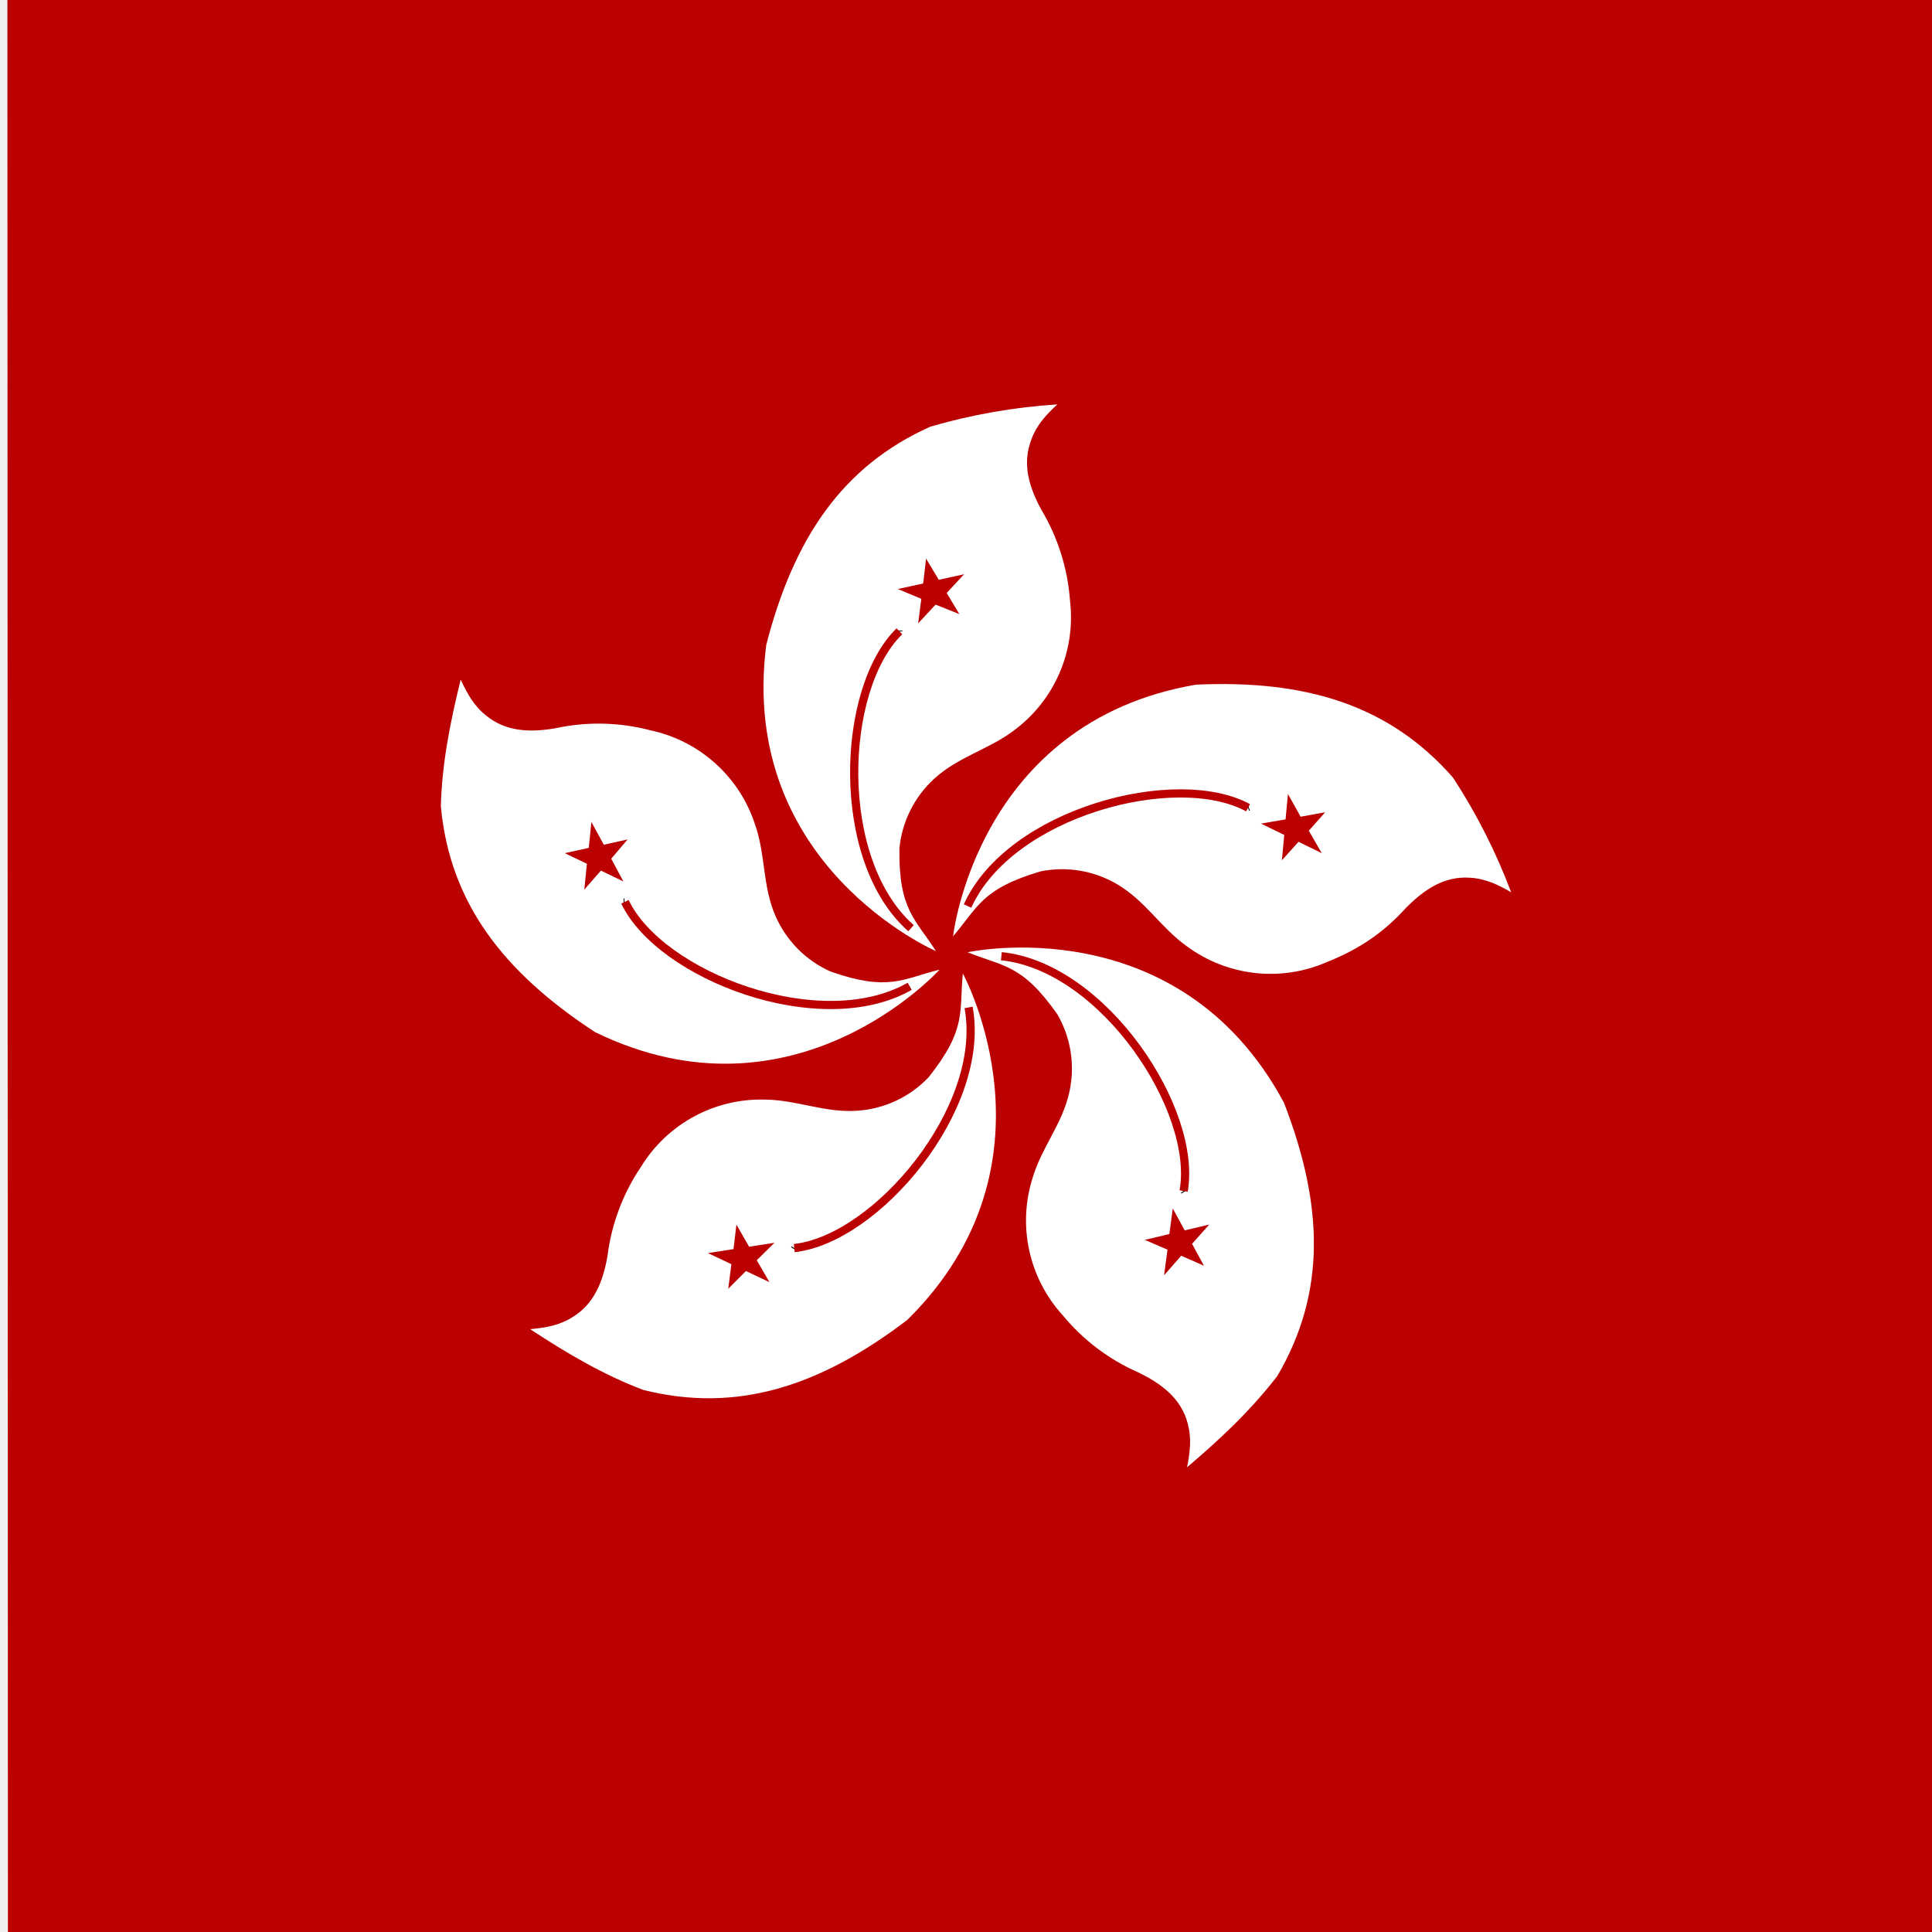
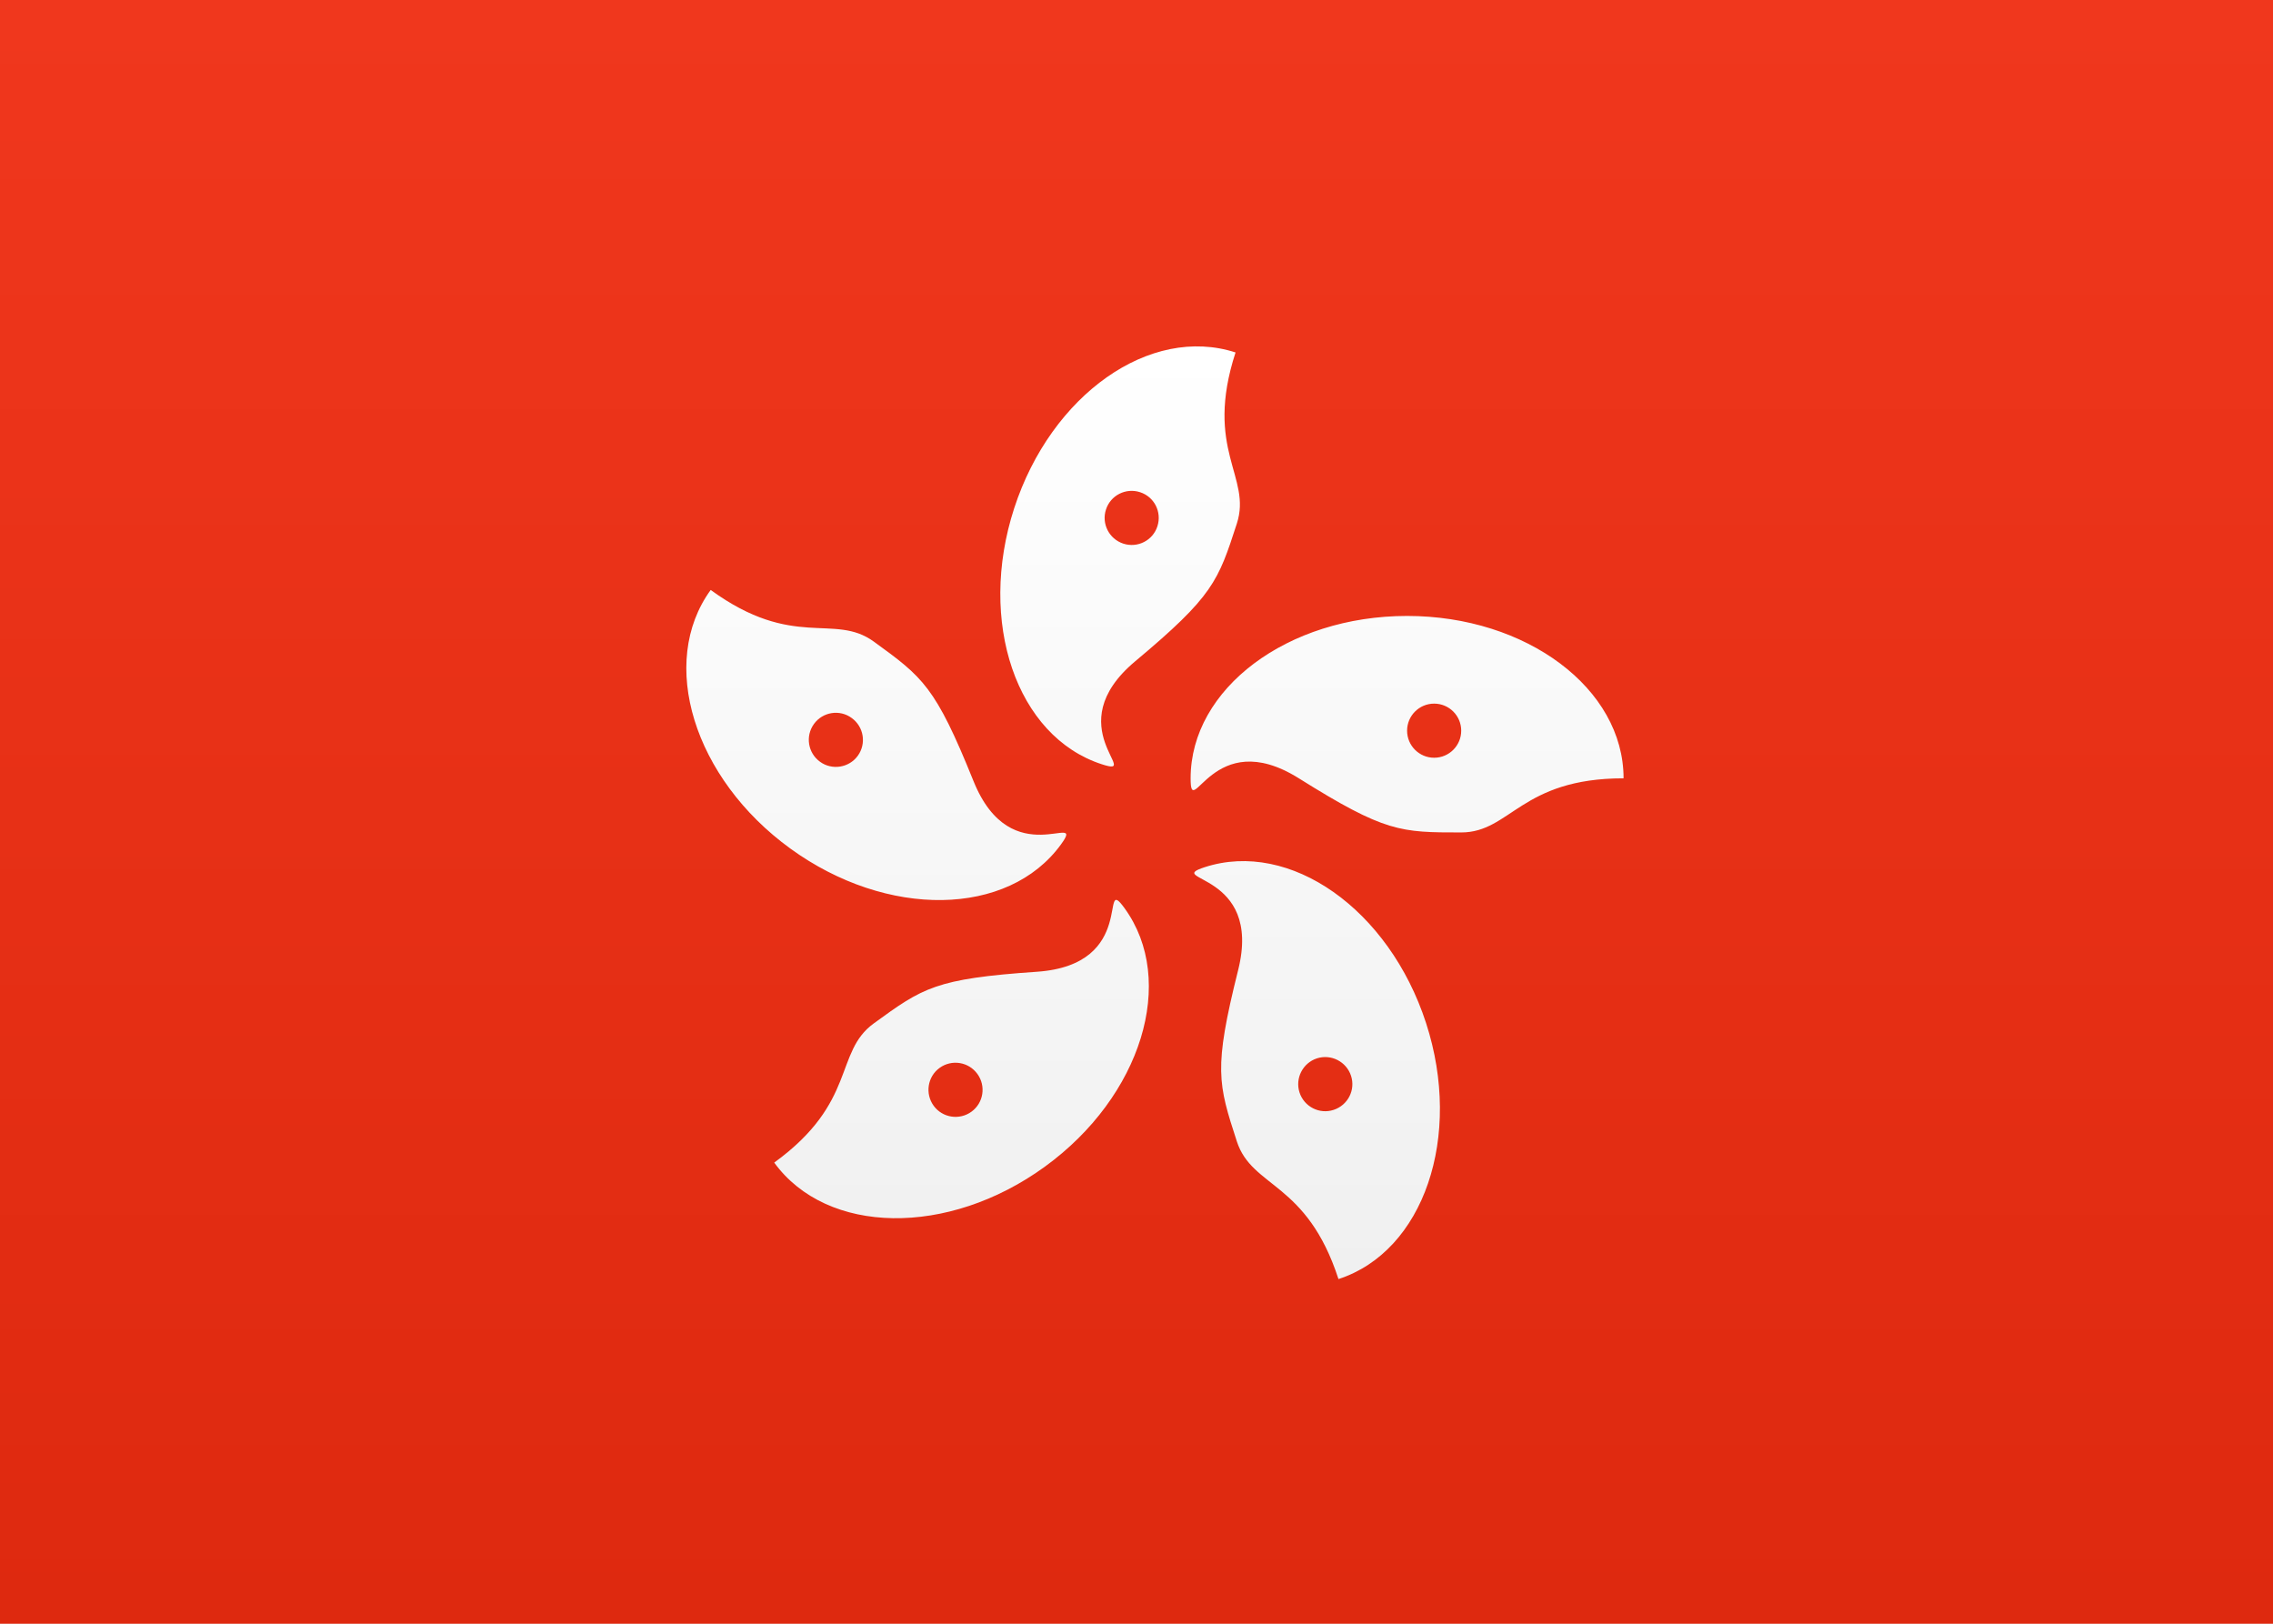
- <svg xmlns="http://www.w3.org/2000/svg" id="flag-icons-hk" viewBox="0 0 512 512">
+ <svg xmlns="http://www.w3.org/2000/svg" width="21px" height="15px" viewBox="0 0 21 15" version="1.1">
  <defs>
-     <clipPath id="a">
-       <path fill-opacity=".7" d="M164.8 0H909v744H165z" />
-     </clipPath>
+     <linearGradient x1="50%" y1="0%" x2="50%" y2="100%" id="linearGradient-1">
+       <stop stop-color="#FFFFFF" offset="0%" />
+       <stop stop-color="#F0F0F0" offset="100%" />
+     </linearGradient>
+     <linearGradient x1="50%" y1="0%" x2="50%" y2="100%" id="linearGradient-2">
+       <stop stop-color="#F0371D" offset="0%" />
+       <stop stop-color="#DE290F" offset="100%" />
+     </linearGradient>
  </defs>
-   <g clip-path="url(#a)" transform="matrix(.7 0 0 .7 -113.4 0)">
-     <path fill="#ba0000" fill-rule="evenodd" d="M1063 744.1H0V0h1063z" />
-     <path fill="#fff" fill-rule="evenodd" d="M516.4 360.1s-75-32.3-64.3-116c10.4-40.3 28.8-67.7 62.2-82.6a223 223 0 0 1 48-8.4c-4.4 4-8 8.1-9.8 13.2-3.6 9.2-1 18 3.8 26.8a78 78 0 0 1 10.8 34.4 53.2 53.2 0 0 1-21.2 49c-9.6 7.3-21 9.9-30.2 18.3a41.1 41.1 0 0 0-13.2 26.4c-.3 23.4 6.1 26.7 13.9 39z" />
-     <path fill="#ba0000" fill-rule="evenodd" stroke="#000" stroke-width="3.1" d="M502.1 239v-.3" />
-     <path fill="none" stroke="#ba0000" stroke-width="3.1" d="M506.9 351.4c-29.2-25.8-26.7-90.7-4.4-112.4" />
-     <path fill="#ba0000" fill-rule="evenodd" d="m501.9 223 9.6-2.1 1.1-9.4 4.8 8 9.6-2.1-6.6 7.1 4.8 8-9-3.6-6.6 7.1 1.2-9.3" />
-     <path fill="#fff" fill-rule="evenodd" d="M522.8 354.6s8.9-81.2 92-95.4c41.6-1.9 73.2 7.7 97.3 35.2a223.4 223.4 0 0 1 22 43.4c-5.1-3-10-5.2-15.5-5.5-9.8-.7-17.4 4.4-24.4 11.5-8 8.8-17 15.3-29.8 20.4a53.3 53.3 0 0 1-53-5.9c-9.9-7-15.6-17.1-26.4-23.5a41 41 0 0 0-29.1-4.9c-22.5 6.7-23.7 13.7-33.2 24.7z" />
-     <path fill="#ba0000" fill-rule="evenodd" stroke="#000" stroke-width="3.1" d="m634.4 305.5.3-.1" />
-     <path fill="none" stroke="#ba0000" stroke-width="3.1" d="M528.3 343c16.1-35.5 79-52 106.2-37.2" />
-     <path fill="#ba0000" fill-rule="evenodd" d="m649.6 300.6 4.8 8.6 9.3-1.7-6.2 7 4.9 8.5-8.8-4.3-6.3 7 .9-9.6-8.8-4.3 9.3-1.6" />
-     <path fill="#fff" fill-rule="evenodd" d="M528.4 360.5s79.8-17.4 119.7 57c15 38.8 16 71.8-2.5 103.4-10 13-21.7 24-34.2 34.6 1.2-5.8 1.7-11.2.3-16.4-2.4-9.5-9.7-15.1-18.7-19.5a77.2 77.2 0 0 1-28.7-21.7 53.3 53.3 0 0 1-11.3-52.2c3.5-11.6 11.3-20.3 13.9-32.5a41 41 0 0 0-4.6-29.2c-13.4-19.1-20.5-18-34-23.5z" />
-     <path fill="#ba0000" fill-rule="evenodd" stroke="#000" stroke-width="3.1" d="m610.4 450.7.2.3" />
-     <path fill="none" stroke="#ba0000" stroke-width="3.1" d="M541.1 362c38.8 4 74.5 58.4 69 88.9" />
-     <path fill="#ba0000" fill-rule="evenodd" d="m619.8 463.6-6.5 7.3 4.5 8.3-8.6-3.8-6.5 7.4 1.3-9.7-8.6-3.7 9.3-2.2 1.3-9.7 4.5 8.3" />
-     <path fill="#fff" fill-rule="evenodd" d="M526.6 368.7s39 71.7-21.1 131c-33.1 25.2-64.5 35.4-100 26.5-15.3-5.8-29.1-14-42.8-23 5.8-.5 11.2-1.5 15.8-4.4 8.4-5 11.8-13.5 13.5-23.4a77.2 77.2 0 0 1 12.7-33.7 53.2 53.2 0 0 1 47-25.4c12 .1 22.6 5.1 35 4.2a41 41 0 0 0 26.8-12.6c14.6-18.3 11.6-24.8 13-39.2z" />
-     <path fill="#ba0000" fill-rule="evenodd" stroke="#000" stroke-width="3.1" d="m463 472.7-.2.3" />
-     <path fill="none" stroke="#ba0000" stroke-width="3.1" d="M528.7 381.4c7 38.3-35.1 87.8-66 91.1" />
-     <path fill="#ba0000" fill-rule="evenodd" d="m453.3 485.4-8.9-4.2-6.7 6.7 1.2-9.3-8.9-4.2 9.7-1.5 1.1-9.3 4.8 8.4 9.6-1.5-6.7 6.6" />
-     <path fill="#fff" fill-rule="evenodd" d="M517.7 367.1s-54.7 60.7-130.5 23.6c-34.8-22.8-54.9-49-58.3-85.4.4-16.3 3.6-32.1 7.5-48 2.5 5.3 5.1 10 9.4 13.4 7.5 6.3 16.7 6.7 26.5 5a77.2 77.2 0 0 1 36 .8 53.3 53.3 0 0 1 39.6 35.8c4 11.5 2.7 23 7.7 34.5a41 41 0 0 0 20.8 21c22 7.7 27.2 2.8 41.3-.7z" />
-     <path fill="#ba0000" fill-rule="evenodd" stroke="#000" stroke-width="3.1" d="M398.4 341.7h-.3" />
-     <path fill="none" stroke="#ba0000" stroke-width="3.1" d="M506.4 373.4c-33.8 19.3-94.5-4-107.8-32" />
-     <path fill="#ba0000" fill-rule="evenodd" d="m383.2 336.8 1-9.8-8.4-4 9.1-2 1-9.8 4.7 8.6 9-2-6.2 7.3 4.6 8.6-8.5-4.1" />
+   <g id="Symbols" stroke="none" stroke-width="1" fill="none" fill-rule="evenodd">
+     <g id="HK">
+       <rect id="FlagBackground" fill="url(#linearGradient-1)" x="0" y="0" width="21" height="15" />
+       <rect id="Rectangle-2" fill="url(#linearGradient-2)" x="0" y="0" width="21" height="15" />
+       <path d="M12,7.19 C11.202,6.69 11,7.599 11,7.19 C11,6.362 11.895,5.69 13,5.69 C14.105,5.69 15,6.362 15,7.19 C14.051,7.19 13.956,7.69 13.5,7.69 C12.94,7.69 12.798,7.69 12,7.19 Z M13.25,7 C13.388,7 13.5,6.888 13.5,6.75 C13.5,6.612 13.388,6.5 13.25,6.5 C13.112,6.5 13,6.612 13,6.75 C13,6.888 13.112,7 13.25,7 Z M11.439,8.962 C11.668,8.049 10.742,8.138 11.13,8.011 C11.918,7.755 12.833,8.399 13.175,9.45 C13.516,10.5 13.154,11.56 12.366,11.816 C12.073,10.913 11.568,10.978 11.427,10.544 C11.254,10.011 11.21,9.876 11.439,8.962 Z M12.006,10.092 C12.049,10.224 12.19,10.296 12.321,10.253 C12.453,10.21 12.525,10.069 12.482,9.938 C12.439,9.807 12.298,9.735 12.167,9.777 C12.036,9.82 11.964,9.961 12.006,10.092 Z M9.58,8.977 C10.52,8.912 10.149,8.058 10.389,8.389 C10.876,9.059 10.547,10.129 9.653,10.778 C8.759,11.427 7.64,11.41 7.153,10.74 C7.921,10.182 7.704,9.722 8.073,9.454 C8.526,9.125 8.641,9.041 9.58,8.977 Z M8.681,9.865 C8.569,9.946 8.545,10.103 8.626,10.215 C8.707,10.326 8.863,10.351 8.975,10.27 C9.087,10.189 9.111,10.032 9.03,9.921 C8.949,9.809 8.793,9.784 8.681,9.865 Z M8.993,7.213 C9.344,8.087 10.042,7.471 9.802,7.801 C9.315,8.471 8.196,8.488 7.302,7.839 C6.408,7.19 6.079,6.12 6.566,5.45 C7.333,6.008 7.704,5.659 8.073,5.927 C8.526,6.256 8.641,6.34 8.993,7.213 Z M7.869,6.633 C7.758,6.551 7.601,6.576 7.52,6.688 C7.439,6.8 7.464,6.956 7.576,7.037 C7.687,7.118 7.844,7.093 7.925,6.982 C8.006,6.87 7.981,6.714 7.869,6.633 Z M10.488,6.109 C9.766,6.714 10.567,7.187 10.179,7.06 C9.391,6.804 9.029,5.745 9.37,4.695 C9.712,3.644 10.627,3 11.415,3.256 C11.122,4.159 11.568,4.403 11.427,4.837 C11.254,5.37 11.21,5.505 10.488,6.109 Z M10.693,4.862 C10.736,4.73 10.664,4.589 10.533,4.547 C10.401,4.504 10.26,4.576 10.218,4.707 C10.175,4.838 10.247,4.979 10.378,5.022 C10.51,5.065 10.651,4.993 10.693,4.862 Z" id="Oval-145" fill="url(#linearGradient-1)" />
+     </g>
  </g>
</svg>
